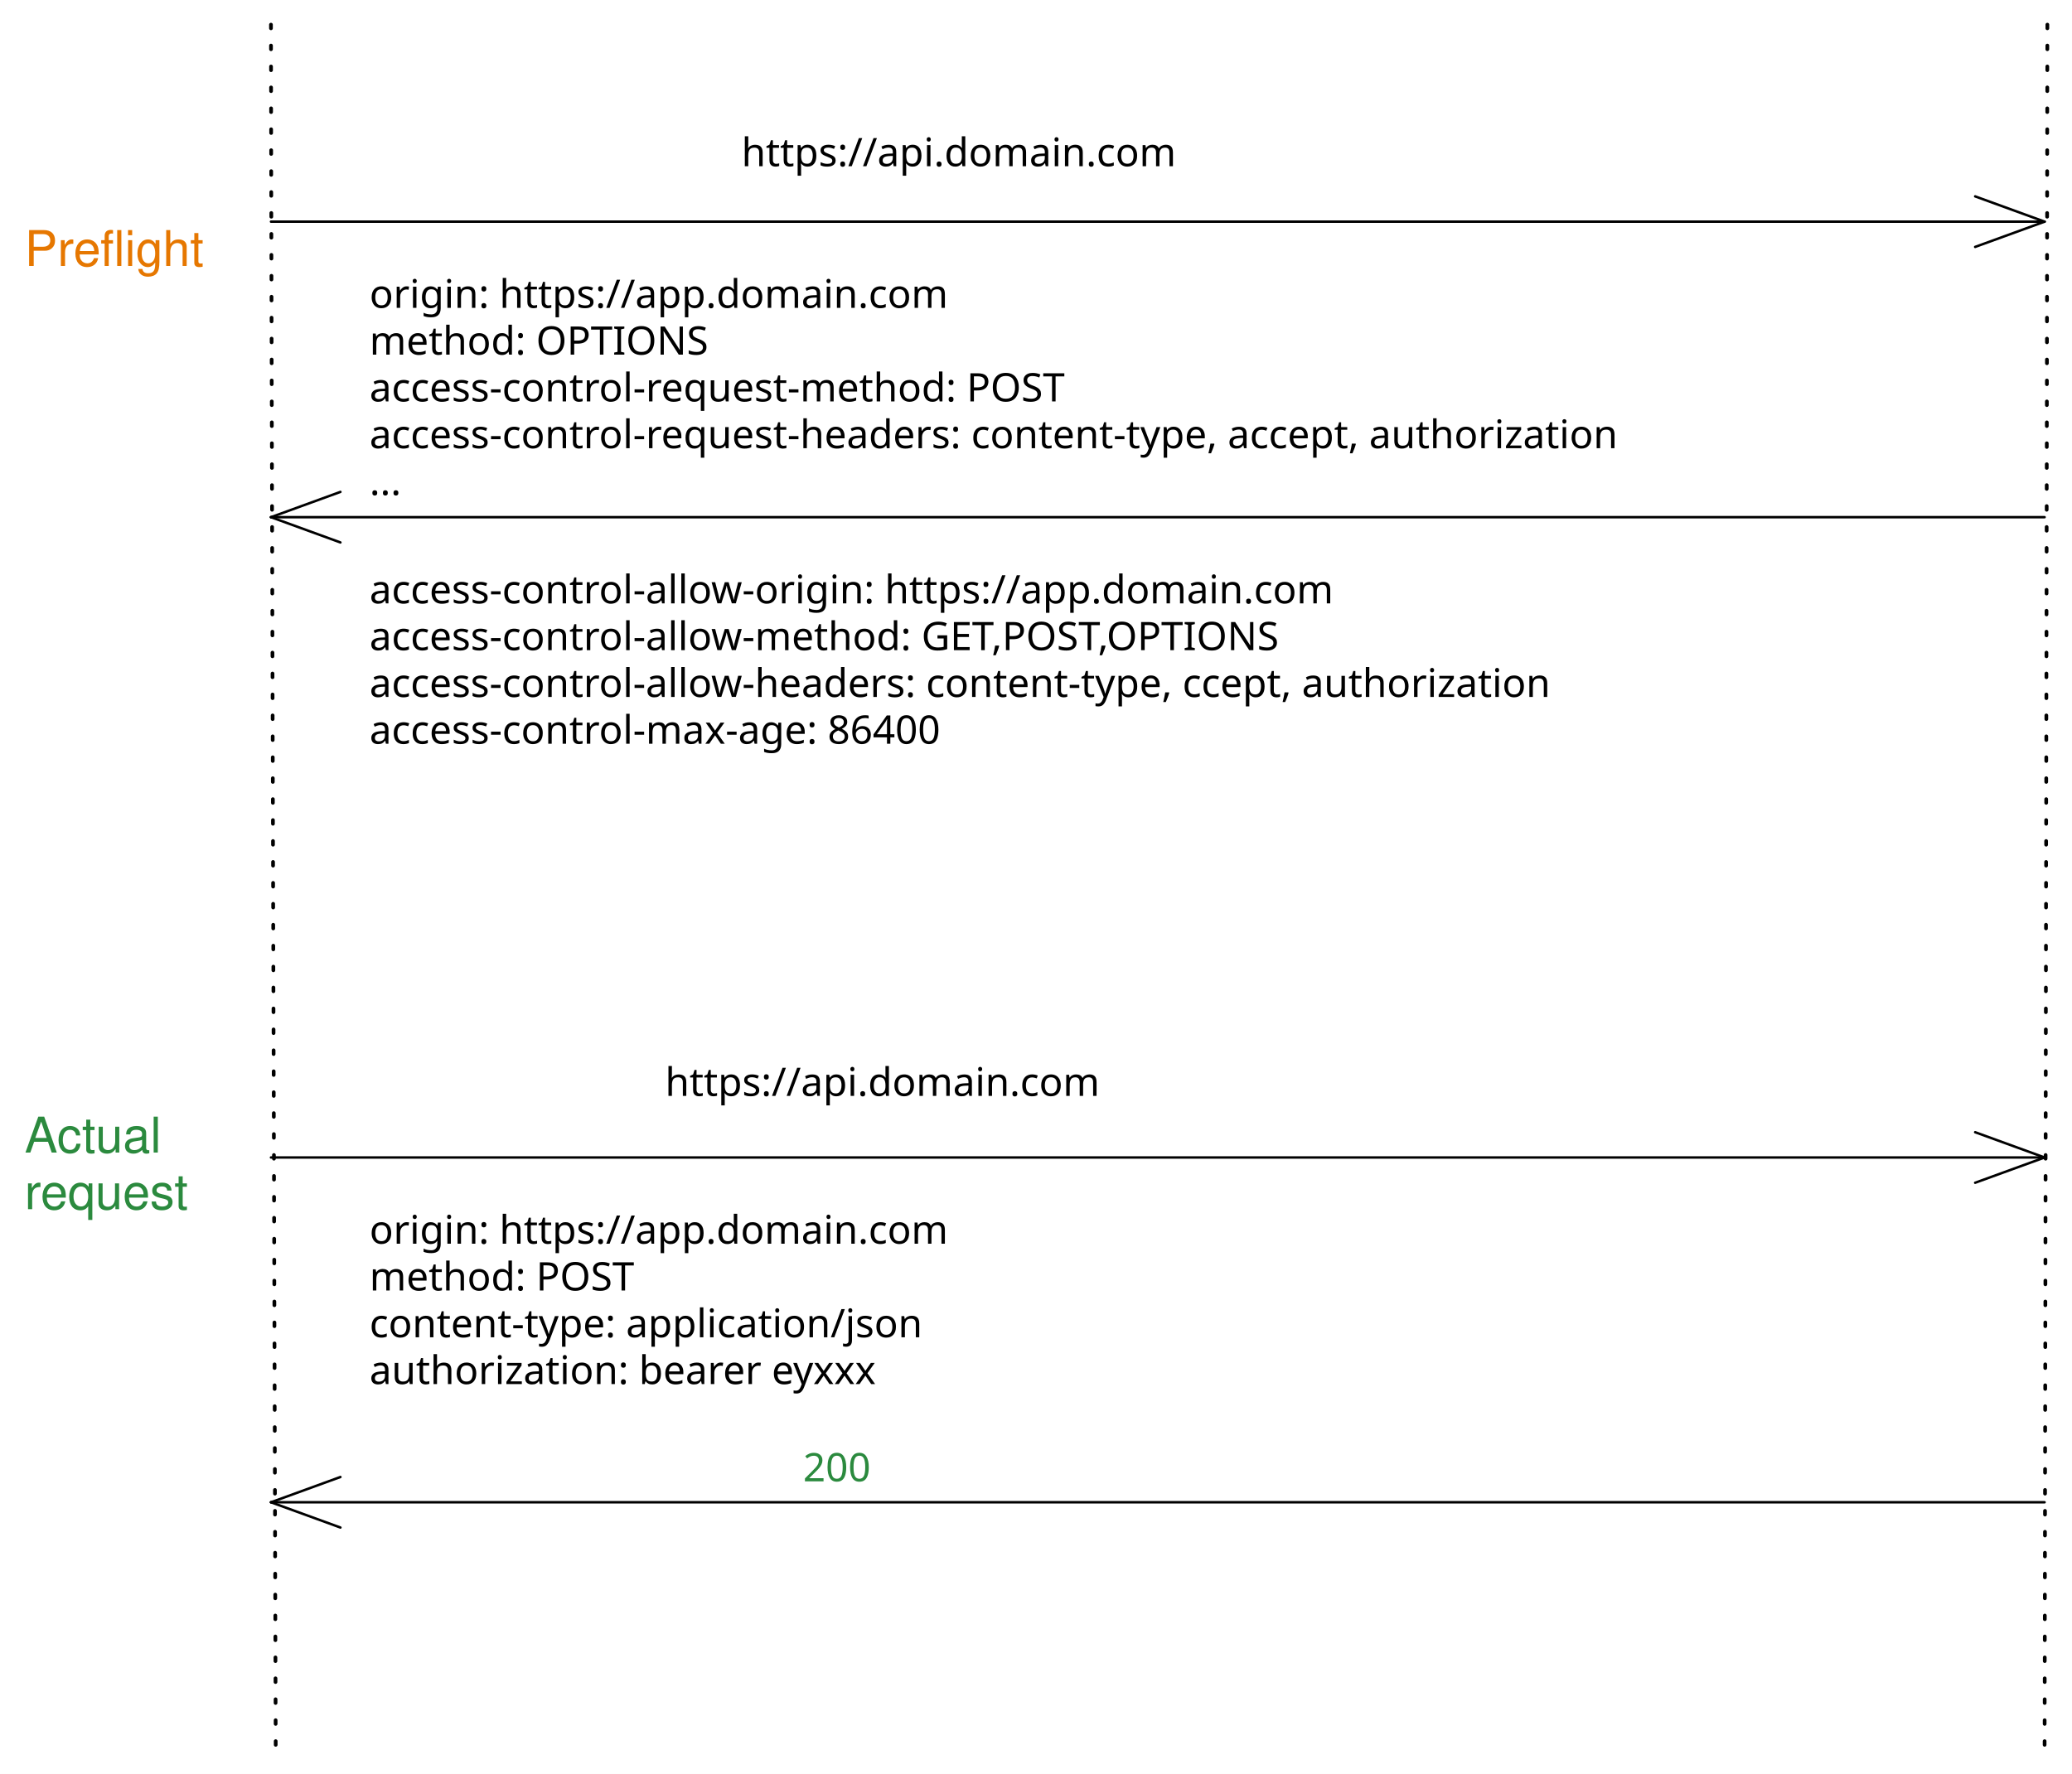
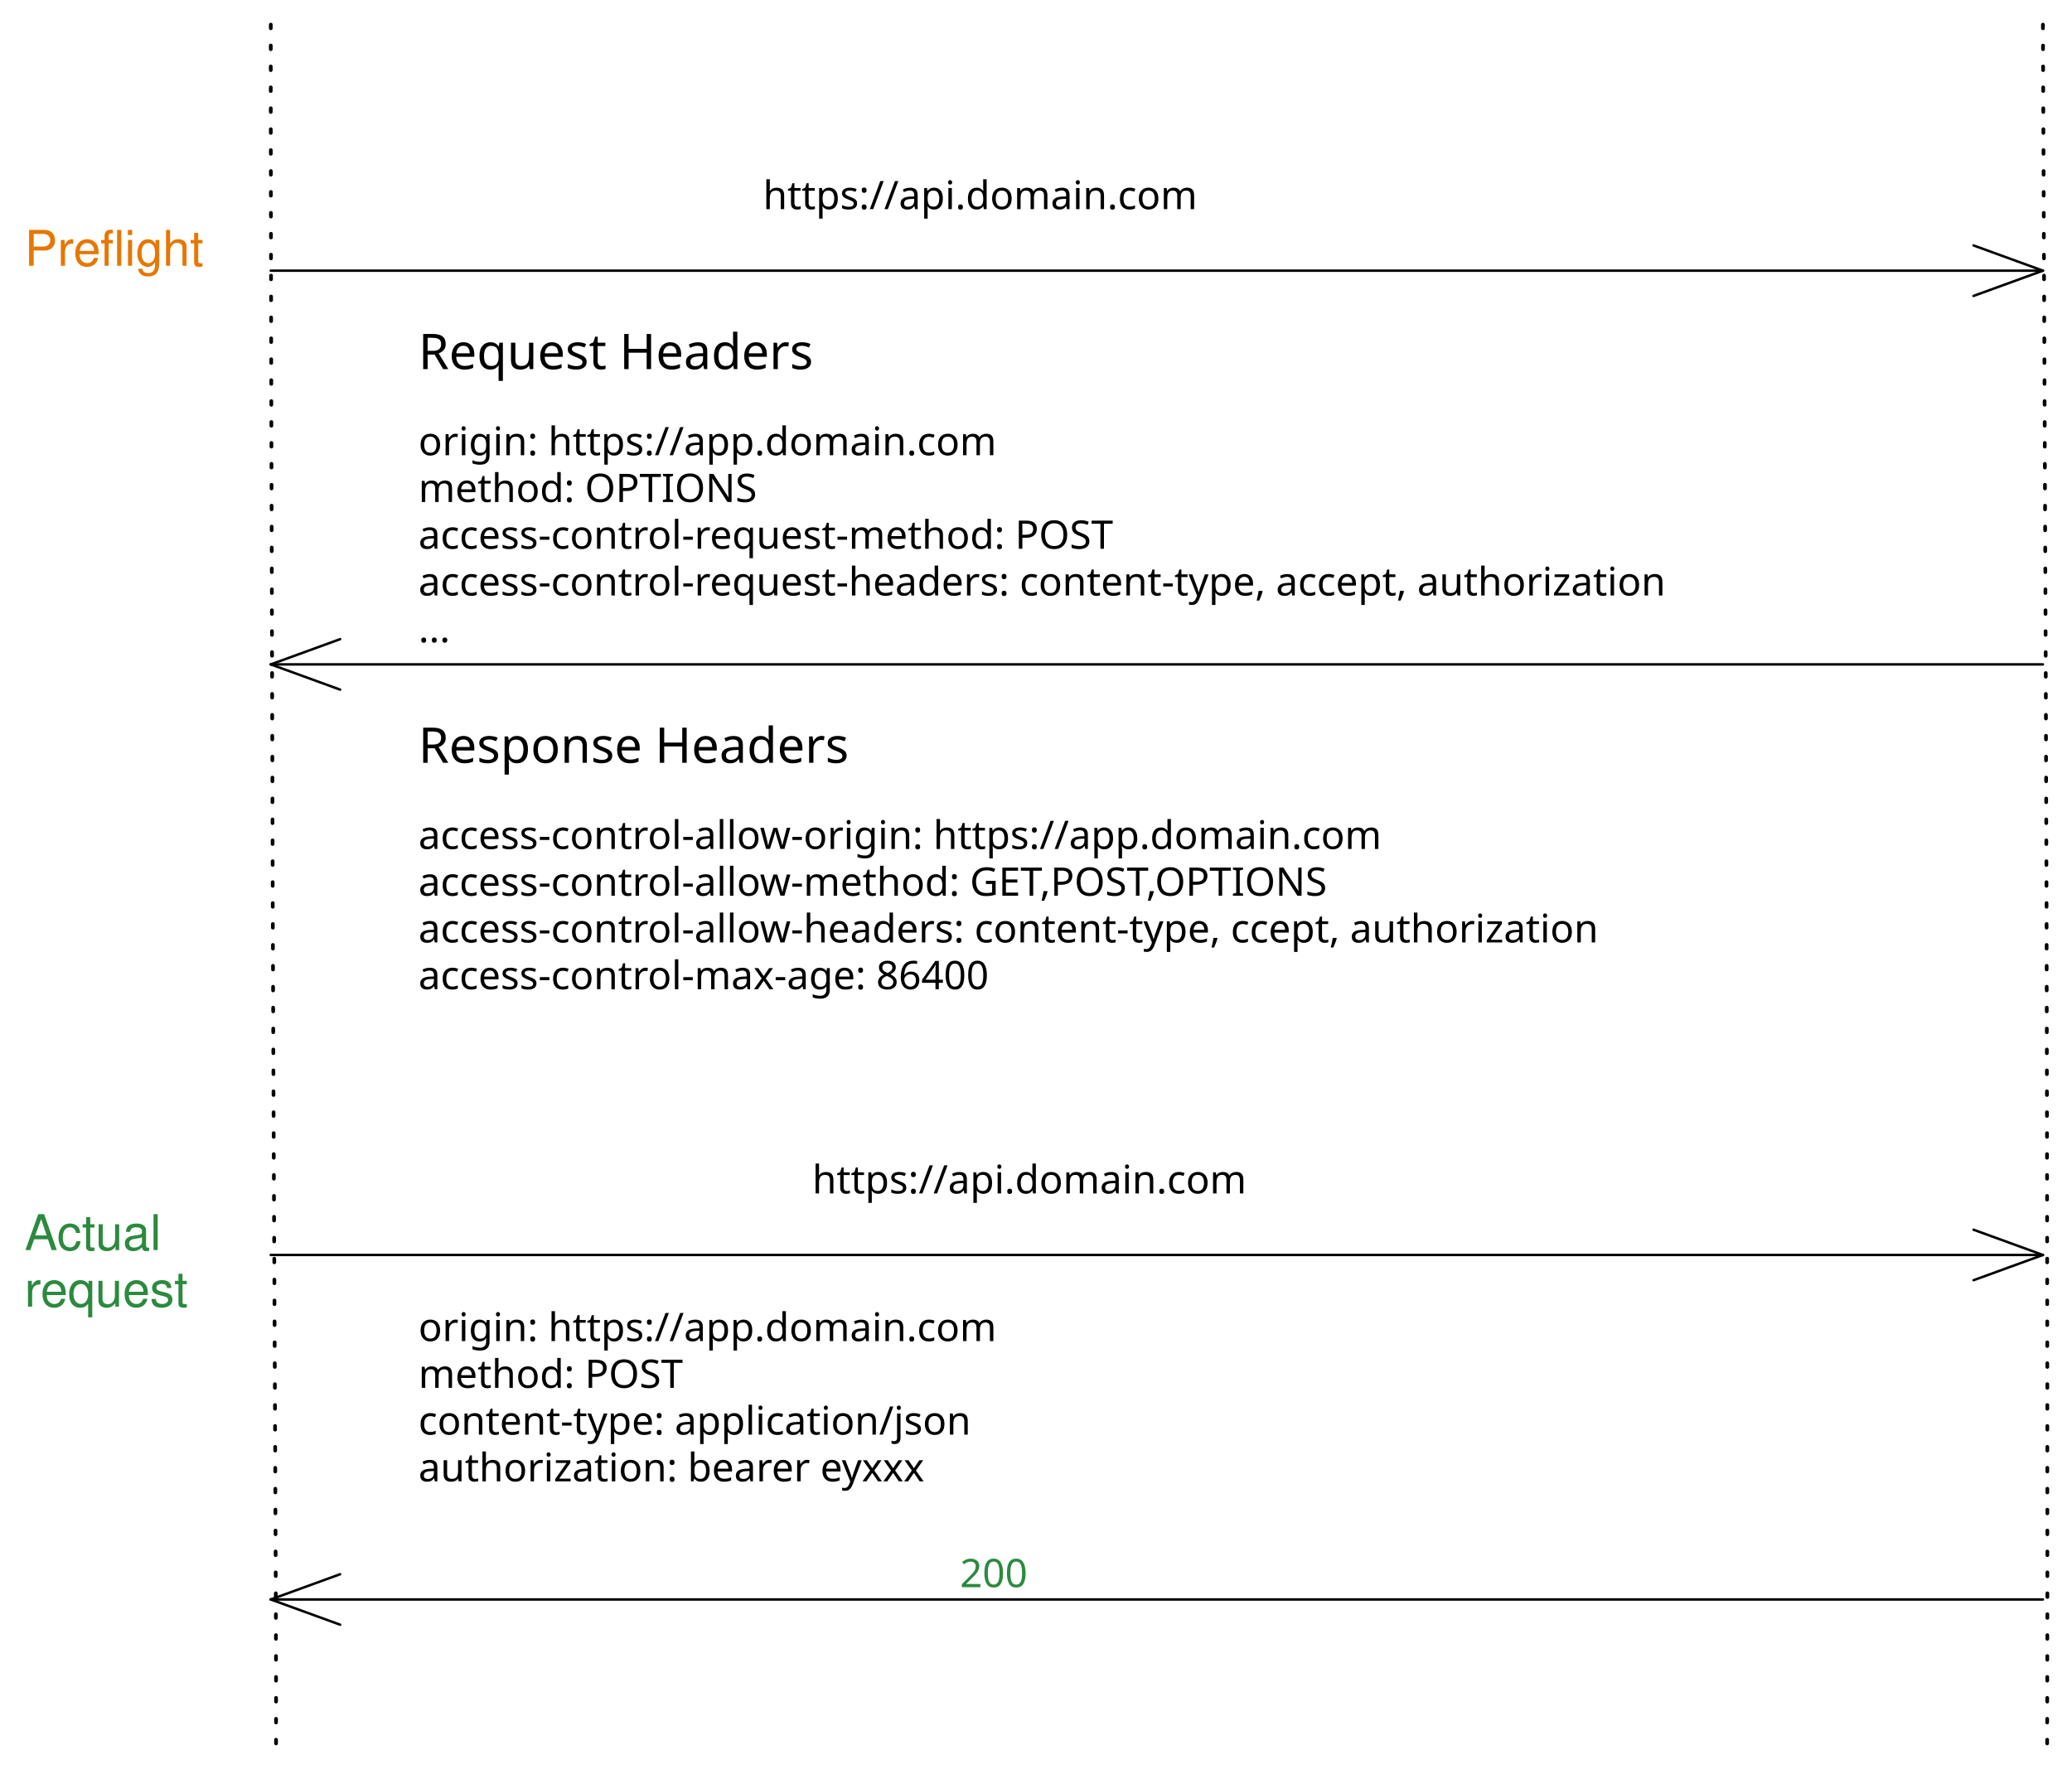
- <svg xmlns="http://www.w3.org/2000/svg" version="1.1" viewBox="0 0 841.125 720.323" width="1682.249" height="1440.647">
+ <svg xmlns="http://www.w3.org/2000/svg" version="1.1" viewBox="0 0 841.815 720.814" width="1683.629" height="1441.628">
  
-   eyJ2ZXJzaW9uIjoiMSIsImVuY29kaW5nIjoiYnN0cmluZyIsImNvbXByZXNzZWQiOnRydWUsImVuY29kZWQiOiJ4nO2aW1PiSFx1MDAxNMff/Vx1MDAxNFx1MDAxNPMqTN8vvOFcdTAwMTV1XHUwMDE1XHUwMDE53EFdp6yQXHUwMDA0iIRcdTAwMDSTXHUwMDAwwan57tuJXHUwMDBlhEBW1EFTteZBSffpTtP5/8453c3PrUKhXHUwMDE4TIdmsVIomqGu2ZbhaZPidlQ+Nj3fclx1MDAxZFWF4nvfXHUwMDFkeXps2Vx1MDAwYoKhX/n6dd6irLuDx1ambVx1MDAwZUwn8JXdP+q+UPhcdTAwMTn/TTzHtlx1MDAxYzO2jUvnT8EwXXjmOvFcdTAwMDNcdTAwMTlAkkFcdTAwMDDBzMDy99SDXHUwMDAy01C1XHUwMDFkzfbNeU1UVPxcdTAwMWVcdTAwMGXOWuaIoG6n2Wo1pt0zo307f2jHsu1mMLVcdTAwMWa/jab3Rl5iSH7guX2zZVx1MDAxOUFP1cNU+ayd4Vx1MDAwNtFcdTAwMDBm1Z476vZcdTAwMWPT91x1MDAxN1x1MDAxYblDTbeCaVRcdTAwMDbm49ecbtzJvCRUd1x1MDAwNIGyYFxmcSAlJJCIWW3UXHUwMDFlMVCmjFx1MDAwM8SowFx1MDAxMFCcXHUwMDFh2K5ru140sC8gvuYja2t6v6uG51x1MDAxODObwNNcdTAwMWN/qHnqVc3tJk9feT6qnml1e4Eq4onB+2Y871xmMcxcdTAwMDVcdTAwMTFoVlx1MDAxMT1jeGTE7/5Hetp6mjd8mp1iPJbE+KLb/UfhrGiuecGO5Vx1MDAxOJbTVTXOyLZndaZjZNTYmlx1MDAxZuy6g4FcdTAwMTW9o3PXcoK0Rdxv1fPcSc/UjFx1MDAxNT1n1lxyo+7mXHUwMDAyj675p8J89uKb2edcdTAwMWbbz1urWZ7bbyX//9p+XHUwMDE5TFx1MDAxNGTBhFxigYijxGt7XHUwMDBlJlxcpVxy8zDkst7EO1d+eKTroJd7mCAkoEwgplxmIVx1MDAwMiWBfIkmKFx1MDAxOFx1MDAwNoxTIflcdTAwMDezhIBcdTAwMTCSUkw+Wfo4lrRokCsjXHUwMDEzy4KJUIwpJWujJPTde0JO9q6tcNxcdTAwMThNdlq16fjoXHUwMDBmo+S7KiavJlx0vIokXHUwMDE1llx1MDAxNtDBXHUwMDA0bFxmXHUwMDE3jlZcdTAwMDCzhFx1MDAwYkFSeTDF7v9cdTAwMDCXtCz/KDGJ6U7Zv41cdTAwMTiUmctBXG6iJEbI9aE591x1MDAwZZ17SqdcdTAwMGWpadbo/pq0aWeSd2ii8LNAXHJhXHUwMDFmTVxyXHUwMDA0iDOCOFx1MDAxNp/YRNfrsSm9kZvAXGaDVdhcdTAwMTCZiVxyXHUwMDEyhFx1MDAxMYzh+thcZvavXGb9Wlx1MDAxY9Tx0bDUlPstZHXtvGODX1x1MDAxMGtMxvmbqMHL0CC8RFxyXHUwMDA2SFx1MDAwMFx0X5Ob+dHNmtR0XFwnaFpcdTAwMGZxilx1MDAwZVx1MDAxNkpcdTAwMGa0gWXHOeusOFx1MDAxNlDsXHUwMDFhzY5cdTAwMWRcdTAwMGY9MVx1MDAwYr5cdTAwMTmvXG7U0MVCg6qydOJFg9lZlF9gqYX8rDpwh8VXun2UpV+K1WpRrWzXl6/RaUtTyL5+0rK+TbSr2uBy93ve5ZtOlZKO+WOcvkRcdTAwMWNAXGY/U6XH68NSpSyXzzPXXHUwMDE2UGVcZlQwwdjazOxUz1x1MDAxYrtCXHUwMDFjX+/1glvZ/ftcdTAwMGXjXHUwMDE2zjszaZe/sDxOMYPaQsPm65lhfFx1MDAxOVx1MDAxOcLSzCApXHUwMDExlbl0+FU9XHUwMDE4aXbhxvHM+5Hpr/b7XHUwMDA0LrT7Y34/S8NcdTAwMTBmilhCgaWEL9Dw8XnXsi7vXHUwMDBmdlx1MDAxYTVjeHtFXHUwMDBmqqRcdTAwMTbmXcPJ5D5OWzaY7DMklkUs6VLewuPdLSDfT8ZcdFx1MDAxOSzIXHUwMDE4L8nY9ayu5VRcbr9PXHUwMDEytOGwbLhcdTAwMDPNcqKThFx1MDAxYmdgXHUwMDA2PdeoXHUwMDE06udcdTAwMTdH9bPmjaPpulx1MDAxYVtJV916rl16Un/pt915vXmRaVx1MDAxNEVcdTAwMDelykohqlBfoVx1MDAxNOl5u1x1MDAxMFlcdTAwMGZcdTAwMDP1f6T68KxcdTAwMDctULq9ccrl8kqo5DtDhbOQUi9cdTAwMTZcdTAwMTHEJFqfqZPR6bXe9e2wXG6+10aHl1x1MDAwZlppd5x3plx1MDAxOISLTFx1MDAwMVSmXHUwMDFio1xuJTKkXHUwMDE5VVCmqVx1MDAxMoJcdTAwMTJcdTAwMGXla1x1MDAwZT02XHUwMDBl1Vx1MDAxYyYrXHUwMDAx0+qVXHUwMDAxfV8xQ555XHUwMDFlXHUwMDAxXHRXOY58yS5qr1875I1g7+G2r9X7x/U7XHUwMDFj7PG8yzlcdTAwMWRcIojYYIhcdTAwMDArllx1MDAwNnwpz1x1MDAxMZJTXHUwMDAxkouy/Ig55cs123YnpefCxspGv2PE4f7Fdlx1MDAxNCe2s4LKo3lGtFhcdTAwMWQsUj1cZrSwpHVNNbOMLL6/XHUwMDE5eVx1MDAxY70veSSLO1xuMadYubK1sfvrXHUwMDAwXHUwMDFlj/dLYb9+Mtmhh1x1MDAxNIdcdTAwMWR7L+/YUbGIXHUwMDFk2yB2a8ZcdTAwMTDIMVx1MDAxNVQlZ59B5EVShjRze0lVMSlcdTAwMDHD66v5bvwwdUbH1vGhXHUwMDE1XGZHnXG/p1x1MDAwZry8qzlcdTAwMWRE+Fx1MDAwNo/ikIDLal5cdTAwMGVcIkxATlx1MDAxOXvF/lJuVlx1MDAxOY+rh6S/r1x1MDAxNJStrWRcdTAwMWK5+a93fuzrk66/Umibat68gjlccsPwXT195u4r4Vl4YIRcdTAwMDFmXCLxo5Dn6KiKxnX10lxujdvTYVx1MDAxYlx1MDAwNdpfXfntOu90LJ25iVx1MDAwZj9zU1GWXHUwMDExzjF4OVx1MDAxZZ/br+9x5Ja9/cpcdTAwMDEm6qEvgGZcdTAwMTc1RqdcdTAwMGZcdTAwMTenoWyjwUFzUruX1X7eoWGJX7fEzGD2XHUwMDFmy+y3bsDiXHUwMDE1e1crMiSMXHUwMDA1lVLQPK5MXHUwMDEwXHUwMDAwhc3kQ1tP6i+q4NNcZrQg6vRRyMWxZU52luf6Sye+ova/tn79XHUwMDBiMk41wyJ9
+   eyJ2ZXJzaW9uIjoiMSIsImVuY29kaW5nIjoiYnN0cmluZyIsImNvbXByZXNzZWQiOnRydWUsImVuY29kZWQiOiJ4nO2aW1faSlx1MDAxNMff+ylYnFehc7/4hlUqrVUqnmp7elx1MDAxNmtcYlx1MDAwMVJCQpMgSFe/+5lcdTAwMDQhIVxcXHUwMDA0XHUwMDE0TXvKg8hcXJKdmf2b/94z+fEql8tcdTAwMDd3fTN/mMubI0PZVtNTw/xBWH5rer7lOrpcbkW/fXfgXHUwMDE5UctOXHUwMDEw9P3D16/jXHUwMDFlRcPtTXqZttkzncDX7f7Rv3O5XHUwMDFm0d/EfWzLMaO2UWl8XHUwMDE3yHi69Nx1ojtiXG5cdTAwMDSkkMtZXHUwMDAzyz/Wd1xuzKaubSnbN+OasChfKim/euJ9XHUwMDA2XdS6uPzeK1x1MDAwN6iL4ru2LNuuXHUwMDA1d/bkcZTRXHUwMDE5eFx0m/zAc7vmtdVcZjqhXanyWb+mXHUwMDFihFx1MDAwNsyqPXfQ7jim7891cvvKsIK7sFxmgFmpctrRReKSUdhcdTAwMDJcdTAwMGJYXHUwMDA0kCEhXHUwMDE54lx1MDAxMoN4RMJcdTAwMGIgXHUwMDAxipBcdTAwMDBcZqFcdTAwMTCEXHUwMDAyTlOWvXFt11x1MDAwYi37XHUwMDBiRJ/YtIYyum1tn9OctVx0POX4feXpyYrbXHLvnzk2q2Na7U6gi3jCet+MXHUwMDA2XHUwMDFlXHUwMDEyXG5cdTAwMDElODEv4U36lWY0/f+mXHUwMDA3rqO8/v345CNjXHUwMDEyXHUwMDA2hj9PXHUwMDEyvlx1MDAxM3dcdTAwMWX0m2oy0ZAxKFxiQVwi/J7Va3/q6kpnYNtxmWt0l/iGXHUwMDFmKC84spym5bTTXUynuaLGVn7wxu31rHC6q67lXHUwMDA06Vx1MDAxNtF1S57nXHUwMDBlO6ZqLrnyyrp+eLlcdTAwMTiW8Fx1MDAxM/+Xi+ch+jH7/9+Dh1tjKotcdTAwMDQjyTGBTEjCt+qtZztu/yr5/fNgO6w5W0U1RFx1MDAxMkhcdTAwMDJcdTAwMDHaXHUwMDFj61x1MDAwZn+/Nz5cck8/Vts3N8rq2dUvny7qmcdcdTAwMWHpJkVcdTAwMDGEhIwgijFcIvNYc1lEgHDGXHUwMDExglRcdTAwMTCZsuxcdLEuXHUwMDEyiClDiEA98ExcdTAwMDJcdTAwMTJbslx1MDAxNnTJXHUwMDE4ZZhR/Fx1MDAwN/QsgF5YM5HhJ2RfQMykdrWQL7lv+Fx1MDAwM3NcdTAwMTQsg5+hlfBcdTAwMTNtoGSCxC71XHUwMDEw/NeDbr1+7apRXHUwMDFiXHUwMDFi70s3Vu+0XHUwMDA3gieG33d1QLOc/ZiKrSRdi/ZcdTAwMWPtmIHUzWO+Tcb5Y/jm8WDOcEZx2T3NmFxuvdRwvlx1MDAwM8x++OO5YW65TlCzxuHYXCIwV1pWPcu+m0aoXHUwMDEzj1xmPVFbWvXMllx1MDAxZFxyQWI0fTNSKW2TmOtQ0i2dSMTM1rxcdTAwMWZcdTAwMDeWXHUwMDBlcWfVgZt4eENcdTAwMWKg9OW8ylx1MDAwMuyuZ7UtR9lXXHUwMDBixqylSIWLx1KMyEqMqGQk1PjNNbQq4XG3LPrahU9xo14nf19XrMxjhNNcdTAwMTiJ1Vx1MDAxOD1WJjlaXHUwMDEy/y6IXCJcdTAwMDZcdTAwMDBSLjDdXHUwMDFlo/+vJqZ9/EllMTFvqfaPXHUwMDEysZVpKVx1MDAwMlx1MDAxY1x0RIHcXHUwMDFjvqNKXHUwMDAzXHUwMDE5lbeNy8pccvOOKlx1MDAwZfn29vg88/DRNHxkf/AhXHUwMDEwJ1xmM/hgXCImnuaeTGgkxC8oYpDNlc5ELH6UqYhNN1pU3yo23Z5Wm9lGy/3YxopG53rvW9FWWLaUr3vZuTXE0L5cdTAwMTm8Y1x1MDAwM6PuV9Tw4yfoxfdeXHUwMDBlYeR9hMx7XHUwMDFmSTjs1Gsg54tek8izXHUwMDE2XHUwMDFk+6n8dlx1MDAxYmRR2i2fXHUwMDAw2V1FZ8pcdTAwMTFcdTAwMTQ6eGCIwaSTTDf+ZLpwXHUwMDE2d3CBXHUwMDEwYlxiblx1MDAxMr6nXHSb86wnZGyKzaX5fWD6Qe5Ua442Oz+H21x1MDAwM5EkfjxGXHQqXHUwMDEzd9lcdTAwMDKutP07qZbOrlZOntThPyFcdTAwMTjRXHImb0Jvq3fKP3ZEXHUwMDA1mFxye1j7YKhyvXeced1aWDn2qFtcZsU+O1uBZGKLdrqVQlx1MDAwNFx1MDAxMVx1MDAxNIt4vfpccoVr4tGHuVgm+lx0mfjq9Myg4zZcdTAwMGZzXHUwMDE31avKxXntq6NcZkM/ZCGExHPtgjchoDBtV72oXa1s1JlgcphcdTAwMGIr9FhcdTAwMTRCNFx1MDAwZXJh636gv1x1MDAwN/pcdTAwMWGeNVaBRuCrUyxcdTAwMTaXoirh3FPsW0AzPkJrl5yVeSpeuddLOJZAXGJcYjdeca5V941s+qzcbONcdTAwMWFcdTAwMWZe096FjbO+4qBkk7BcdTAwMGLd44qzWZqKXHUwMDA0ZVxmSfLnjCYraWphT3kqXHUwMDE0q49aMCVcdTAwMTAhwjdXfFZRl7LfkG337PzLUbn69vrK62Wdv1x1MDAwNcVnYI+KXHUwMDBmlvCXOO6aKr5cdTAwMGWUXHUwMDA1oLtcdTAwMDD461xifkp4lG27w8JDXHUwMDFht7TTVNDenlxcXHUwMDFkhKJ2sEpcdTAwMDEnzVdI23JlS12hp0ZcdTAwMDXVNlx1MDAwZnOCkXlHmEVcdTAwMDV8fmd531HB7zCMO61da5JcdTAwMTUhXHUwMDE4lIxuscNtKzJcdTAwMTafvzhWtX3JXHUwMDA3R1x1MDAxZirvStdcdTAwMTnK2DdcXLromoOixy5dUMjFpSuxXTJbunSmXGI4JDskKy9cdTAwMTI8bJ3gT9Jtv+86vrm4X7A8k3+OhWDBpp2oWlx1MDAxM1x1MDAxMHAksURcdTAwMTRtfvzq0jOr7HlW86TnjkHjW/uGXHUwMDFmgcxcdTAwMDdcdTAwMDTp41e+hirUXHUwMDEwXG6bj1xiXGKW7EGShXhAjzrEXHUwMDA00lx1MDAxZM6NXjpcdTAwMWXY/Pi1ZFx1MDAwNFx1MDAwM2Xnvjr3KehSpsjzptxcdTAwMGI2rWVqZZJLVr7TgDnRmdY27zONv3RGZyXfXHUwMDEwNXB61D63iKqrz5lnKn1cdTAwMTbLX/wsVlx1MDAwN1x0OkpcYsPsX0Sofv8sd19JLk5cdTAwMTfGu9qAUoLYXHUwMDE2p7FW1z2FJfH9dsjHylx1MDAxZIzPayd3bubxY6k9Jp6B01hKNVx1MDAxMpiiXHUwMDE3XHUwMDEwtdiYP8exm1x1MDAxY8c+SFhcIkJKXHUwMDBinCRMXHUwMDAwXCI338VcdTAwMTXt5iVcZs4/WIWzu1NyPKbHbdfIPGHpVEzscVx1MDAxN1x0XHS4SNiSXSTt8IJihODzXHUwMDEyJlx1MDAxOUbs2Vxi2/RUZHLakdyrOMzptraGKdyieP3Nj/YpkttcdTAwMTaHuYapp8DLmXej0ShcdTAwMGKbPc/3sLtcdTAwMDW6XHUwMDEwrHztkFx1MDAwMSm5RFu8vDvs1MtnXlfUg3dnny5L5ZNxpe5nfSFYOM6R6KUjXUQ404tcdTAwMDB63jfxMZSYw12Wgd8/0N3bcc6aSFx1MDAxN3Gs/WBcdTAwMGJcdTAwMWRcdTAwMWV1jVLrZtB6zz/a6PKWXCL2btzPOn7a+VL4rdHhx27e4CWvbyxcdTAwMDa6XHUwMDAyc4wlgM/72iFGQiReJdm3XG4jXHUwMDAwclmIaiM7Juy8uscvr4WvXHUwMDE26NHR9Vx1MDAxM5Lyt5Y5PFqc7L9a0SfsXHUwMDFmkVx1MDAxN/q4XHUwMDE5XHUwMDBl9I+fr37+XHUwMDA3y8ZAXHUwMDFkIn0=
  <defs>
    <style>
      @font-face {
        font-family: "Virgil";
        src: url("https://excalidraw.com/Virgil.woff2");
      }
      @font-face {
        font-family: "Cascadia";
        src: url("https://excalidraw.com/Cascadia.woff2");
      }
    </style>
  </defs>
-   <rect x="0" y="0" width="841.125" height="720.323" fill="#ffffff" />
+   <rect x="0" y="0" width="841.815" height="720.814" fill="#ffffff" />
  <g stroke-linecap="round">
-     <g transform="translate(110.8663 10.56703) rotate(0 0.09676797 349.4865)">
-       <path d="M-0.87 -0.57 C-0.77 116.18, 0.72 582.63, 1.06 699.54" stroke="#000000" stroke-width="1.5" fill="none" stroke-dasharray="1.5 7" />
+     <g transform="translate(111.0163 10.14031) rotate(0 0.06831646 350.2668)">
+       <path d="M-1 -0.14 C-1.12 59.76, -0.55 243.69, -0.19 360.5 C0.16 477.3, 1.3 644.24, 1.14 700.67" stroke="#000000" stroke-width="1.5" fill="none" stroke-dasharray="1.5 7" />
    </g>
  </g>
  <g stroke-linecap="round">
-     <g transform="translate(830.4136 10.18631) rotate(0 0.1488093 349.9754)">
-       <path d="M0.71 -0.19 C0.63 116.4, -0.24 583.57, -0.41 700.14" stroke="#000000" stroke-width="1.5" fill="none" stroke-dasharray="1.5 7" />
-     </g>
-   </g>
-   <g stroke-linecap="round">
-     <g transform="translate(110 90) rotate(0 360 0)">
-       <path d="M0 0 C120 0, 600 0, 720 0 M0 0 C120 0, 600 0, 720 0" stroke="#000000" stroke-width="1" fill="none" />
-     </g>
-     <g transform="translate(110 90) rotate(0 360 0)">
-       <path d="M691.81 10.26 C699.73 7.38, 707.66 4.49, 720 0 M691.81 10.26 C700.67 7.04, 709.53 3.81, 720 0" stroke="#000000" stroke-width="1" fill="none" />
-     </g>
-     <g transform="translate(110 90) rotate(0 360 0)">
-       <path d="M691.81 -10.26 C699.73 -7.38, 707.66 -4.49, 720 0 M691.81 -10.26 C700.67 -7.04, 709.53 -3.81, 720 0" stroke="#000000" stroke-width="1" fill="none" />
-     </g>
-   </g>
-   <g stroke-linecap="round">
-     <g transform="translate(830 210) rotate(0 -360 0)">
-       <path d="M0 0 C-120 0, -600 0, -720 0 M0 0 C-120 0, -600 0, -720 0" stroke="#000000" stroke-width="1" fill="none" />
-     </g>
-     <g transform="translate(830 210) rotate(0 -360 0)">
-       <path d="M-691.81 -10.26 C-699.07 -7.62, -706.33 -4.98, -720 0 M-691.81 -10.26 C-697.49 -8.19, -703.16 -6.13, -720 0" stroke="#000000" stroke-width="1" fill="none" />
-     </g>
-     <g transform="translate(830 210) rotate(0 -360 0)">
-       <path d="M-691.81 10.26 C-699.07 7.62, -706.33 4.98, -720 0 M-691.81 10.26 C-697.49 8.19, -703.16 6.13, -720 0" stroke="#000000" stroke-width="1" fill="none" />
+     <g transform="translate(830.8089 9.204767) rotate(0 0.0984556 350.8218)">
+       <path d="M-0.81 0.8 C-0.61 60.66, 0.38 243.26, 0.67 359.94 C0.95 476.61, 1.12 644.04, 0.91 700.85" stroke="#000000" stroke-width="1.5" fill="none" stroke-dasharray="1.5 7" />
    </g>
  </g>
  <g transform="translate(10 90) rotate(0 36.5 11.5)">
    <text x="0" y="18" font-family="Helvetica, Segoe UI Emoji" font-size="20px" fill="#e67700" text-anchor="start" style="white-space: pre;" direction="ltr">Preflight</text>
  </g>
  <g stroke-linecap="round">
-     <g transform="translate(110 470) rotate(0 360 0)">
+     <g transform="translate(110 110) rotate(0 360 0)">
      <path d="M0 0 C120 0, 600 0, 720 0 M0 0 C120 0, 600 0, 720 0" stroke="#000000" stroke-width="1" fill="none" />
    </g>
-     <g transform="translate(110 470) rotate(0 360 0)">
-       <path d="M691.81 10.26 C699.37 7.51, 706.93 4.76, 720 0 M691.81 10.26 C702.58 6.34, 713.35 2.42, 720 0" stroke="#000000" stroke-width="1" fill="none" />
+     <g transform="translate(110 110) rotate(0 360 0)">
+       <path d="M691.81 10.26 C702.68 6.3, 713.56 2.35, 720 0 M691.81 10.26 C698.31 7.89, 704.81 5.53, 720 0" stroke="#000000" stroke-width="1" fill="none" />
    </g>
-     <g transform="translate(110 470) rotate(0 360 0)">
-       <path d="M691.81 -10.26 C699.37 -7.51, 706.93 -4.76, 720 0 M691.81 -10.26 C702.58 -6.34, 713.35 -2.42, 720 0" stroke="#000000" stroke-width="1" fill="none" />
+     <g transform="translate(110 110) rotate(0 360 0)">
+       <path d="M691.81 -10.26 C702.68 -6.3, 713.56 -2.35, 720 0 M691.81 -10.26 C698.31 -7.89, 704.81 -5.53, 720 0" stroke="#000000" stroke-width="1" fill="none" />
    </g>
  </g>
-   <g transform="translate(10 450) rotate(0 33.5 23)">
-     <text x="0" y="18" font-family="Helvetica, Segoe UI Emoji" font-size="20px" fill="#2b8a3e" text-anchor="start" style="white-space: pre;" direction="ltr">Actual </text>
-     <text x="0" y="41" font-family="Helvetica, Segoe UI Emoji" font-size="20px" fill="#2b8a3e" text-anchor="start" style="white-space: pre;" direction="ltr">request</text>
+   <g transform="translate(310 70) rotate(0 103 9.5)">
+     <text x="0" y="15" font-family="Cascadia, Segoe UI Emoji" font-size="16px" fill="#000000" text-anchor="start" style="white-space: pre;" direction="ltr">https://api.domain.com</text>
  </g>
-   <g transform="translate(150 110) rotate(0 314 47.5)">
+   <g transform="translate(170 130) rotate(0 88.5 12)">
+     <text x="0" y="20" font-family="Cascadia, Segoe UI Emoji" font-size="20px" fill="#000000" text-anchor="start" style="white-space: pre;" direction="ltr">Request Headers</text>
+   </g>
+   <g transform="translate(170 170) rotate(0 314 47.5)">
    <text x="0" y="15" font-family="Cascadia, Segoe UI Emoji" font-size="16px" fill="#000000" text-anchor="start" style="white-space: pre;" direction="ltr">origin: https://app.domain.com</text>
    <text x="0" y="34" font-family="Cascadia, Segoe UI Emoji" font-size="16px" fill="#000000" text-anchor="start" style="white-space: pre;" direction="ltr">method: OPTIONS</text>
    <text x="0" y="53" font-family="Cascadia, Segoe UI Emoji" font-size="16px" fill="#000000" text-anchor="start" style="white-space: pre;" direction="ltr">access-control-request-method: POST</text>
    <text x="0" y="72" font-family="Cascadia, Segoe UI Emoji" font-size="16px" fill="#000000" text-anchor="start" style="white-space: pre;" direction="ltr">access-control-request-headers: content-type, accept, authorization</text>
    <text x="0" y="91" font-family="Cascadia, Segoe UI Emoji" font-size="16px" fill="#000000" text-anchor="start" style="white-space: pre;" direction="ltr">...</text>
  </g>
-   <g transform="translate(301 52.5) rotate(0 103 9.5)">
-     <text x="0" y="15" font-family="Cascadia, Segoe UI Emoji" font-size="16px" fill="#000000" text-anchor="start" style="white-space: pre;" direction="ltr">https://api.domain.com</text>
+   <g stroke-linecap="round">
+     <g transform="translate(830 270) rotate(0 -360 0)">
+       <path d="M0 0 C-120 0, -600 0, -720 0 M0 0 C-120 0, -600 0, -720 0" stroke="#000000" stroke-width="1" fill="none" />
+     </g>
+     <g transform="translate(830 270) rotate(0 -360 0)">
+       <path d="M-691.81 -10.26 C-698.09 -7.98, -704.37 -5.69, -720 0 M-691.81 -10.26 C-702.87 -6.23, -713.93 -2.21, -720 0" stroke="#000000" stroke-width="1" fill="none" />
+     </g>
+     <g transform="translate(830 270) rotate(0 -360 0)">
+       <path d="M-691.81 10.26 C-698.09 7.98, -704.37 5.69, -720 0 M-691.81 10.26 C-702.87 6.23, -713.93 2.21, -720 0" stroke="#000000" stroke-width="1" fill="none" />
+     </g>
  </g>
-   <g transform="translate(150 230) rotate(0 300 38)">
+   <g transform="translate(170 330) rotate(0 300 38)">
    <text x="0" y="15" font-family="Cascadia, Segoe UI Emoji" font-size="16px" fill="#000000" text-anchor="start" style="white-space: pre;" direction="ltr">access-control-allow-origin: https://app.domain.com</text>
    <text x="0" y="34" font-family="Cascadia, Segoe UI Emoji" font-size="16px" fill="#000000" text-anchor="start" style="white-space: pre;" direction="ltr">access-control-allow-method: GET,POST,OPTIONS</text>
    <text x="0" y="53" font-family="Cascadia, Segoe UI Emoji" font-size="16px" fill="#000000" text-anchor="start" style="white-space: pre;" direction="ltr">access-control-allow-headers: content-type, ccept, authorization</text>
    <text x="0" y="72" font-family="Cascadia, Segoe UI Emoji" font-size="16px" fill="#000000" text-anchor="start" style="white-space: pre;" direction="ltr">access-control-max-age: 86400</text>
  </g>
-   <g transform="translate(270 430) rotate(0 103 9.5)">
+   <g transform="translate(170 290) rotate(0 94.5 12)">
+     <text x="0" y="20" font-family="Cascadia, Segoe UI Emoji" font-size="20px" fill="#000000" text-anchor="start" style="white-space: pre;" direction="ltr">Response Headers</text>
+   </g>
+   <g transform="translate(10 490) rotate(0 33.5 23)">
+     <text x="0" y="18" font-family="Helvetica, Segoe UI Emoji" font-size="20px" fill="#2b8a3e" text-anchor="start" style="white-space: pre;" direction="ltr">Actual </text>
+     <text x="0" y="41" font-family="Helvetica, Segoe UI Emoji" font-size="20px" fill="#2b8a3e" text-anchor="start" style="white-space: pre;" direction="ltr">request</text>
+   </g>
+   <g stroke-linecap="round">
+     <g transform="translate(110 510) rotate(0 360 0)">
+       <path d="M0 0 C120 0, 600 0, 720 0 M0 0 C120 0, 600 0, 720 0" stroke="#000000" stroke-width="1" fill="none" />
+     </g>
+     <g transform="translate(110 510) rotate(0 360 0)">
+       <path d="M691.81 10.26 C698.11 7.97, 704.41 5.67, 720 0 M691.81 10.26 C701.88 6.59, 711.96 2.93, 720 0" stroke="#000000" stroke-width="1" fill="none" />
+     </g>
+     <g transform="translate(110 510) rotate(0 360 0)">
+       <path d="M691.81 -10.26 C698.11 -7.97, 704.41 -5.67, 720 0 M691.81 -10.26 C701.88 -6.59, 711.96 -2.93, 720 0" stroke="#000000" stroke-width="1" fill="none" />
+     </g>
+   </g>
+   <g transform="translate(330 470) rotate(0 103 9.5)">
    <text x="0" y="15" font-family="Cascadia, Segoe UI Emoji" font-size="16px" fill="#000000" text-anchor="start" style="white-space: pre;" direction="ltr">https://api.domain.com</text>
  </g>
-   <g transform="translate(150 490) rotate(0 140.5 38)">
+   <g transform="translate(170 530) rotate(0 140.5 38)">
    <text x="0" y="15" font-family="Cascadia, Segoe UI Emoji" font-size="16px" fill="#000000" text-anchor="start" style="white-space: pre;" direction="ltr">origin: https://app.domain.com</text>
    <text x="0" y="34" font-family="Cascadia, Segoe UI Emoji" font-size="16px" fill="#000000" text-anchor="start" style="white-space: pre;" direction="ltr">method: POST</text>
    <text x="0" y="53" font-family="Cascadia, Segoe UI Emoji" font-size="16px" fill="#000000" text-anchor="start" style="white-space: pre;" direction="ltr">content-type: application/json</text>
    <text x="0" y="72" font-family="Cascadia, Segoe UI Emoji" font-size="16px" fill="#000000" text-anchor="start" style="white-space: pre;" direction="ltr">authorization: bearer eyxxx</text>
  </g>
  <g stroke-linecap="round">
-     <g transform="translate(830 610) rotate(0 -360 0)">
+     <g transform="translate(830 650) rotate(0 -360 0)">
      <path d="M0 0 C-120 0, -600 0, -720 0 M0 0 C-120 0, -600 0, -720 0" stroke="#000000" stroke-width="1" fill="none" />
    </g>
-     <g transform="translate(830 610) rotate(0 -360 0)">
-       <path d="M-691.81 -10.26 C-701.62 -6.69, -711.44 -3.12, -720 0 M-691.81 -10.26 C-702.51 -6.37, -713.21 -2.47, -720 0" stroke="#000000" stroke-width="1" fill="none" />
+     <g transform="translate(830 650) rotate(0 -360 0)">
+       <path d="M-691.81 -10.26 C-697.64 -8.14, -703.47 -6.02, -720 0 M-691.81 -10.26 C-702.8 -6.26, -713.78 -2.26, -720 0" stroke="#000000" stroke-width="1" fill="none" />
    </g>
-     <g transform="translate(830 610) rotate(0 -360 0)">
-       <path d="M-691.81 10.26 C-701.62 6.69, -711.44 3.12, -720 0 M-691.81 10.26 C-702.51 6.37, -713.21 2.47, -720 0" stroke="#000000" stroke-width="1" fill="none" />
+     <g transform="translate(830 650) rotate(0 -360 0)">
+       <path d="M-691.81 10.26 C-697.64 8.14, -703.47 6.02, -720 0 M-691.81 10.26 C-702.8 6.26, -713.78 2.26, -720 0" stroke="#000000" stroke-width="1" fill="none" />
    </g>
  </g>
-   <g transform="translate(326 586.5) rotate(0 19 9.5)">
+   <g transform="translate(390 630) rotate(0 19 9.5)">
    <text x="0" y="15" font-family="Cascadia, Segoe UI Emoji" font-size="16px" fill="#2b8a3e" text-anchor="start" style="white-space: pre;" direction="ltr">200 </text>
  </g>
</svg>
